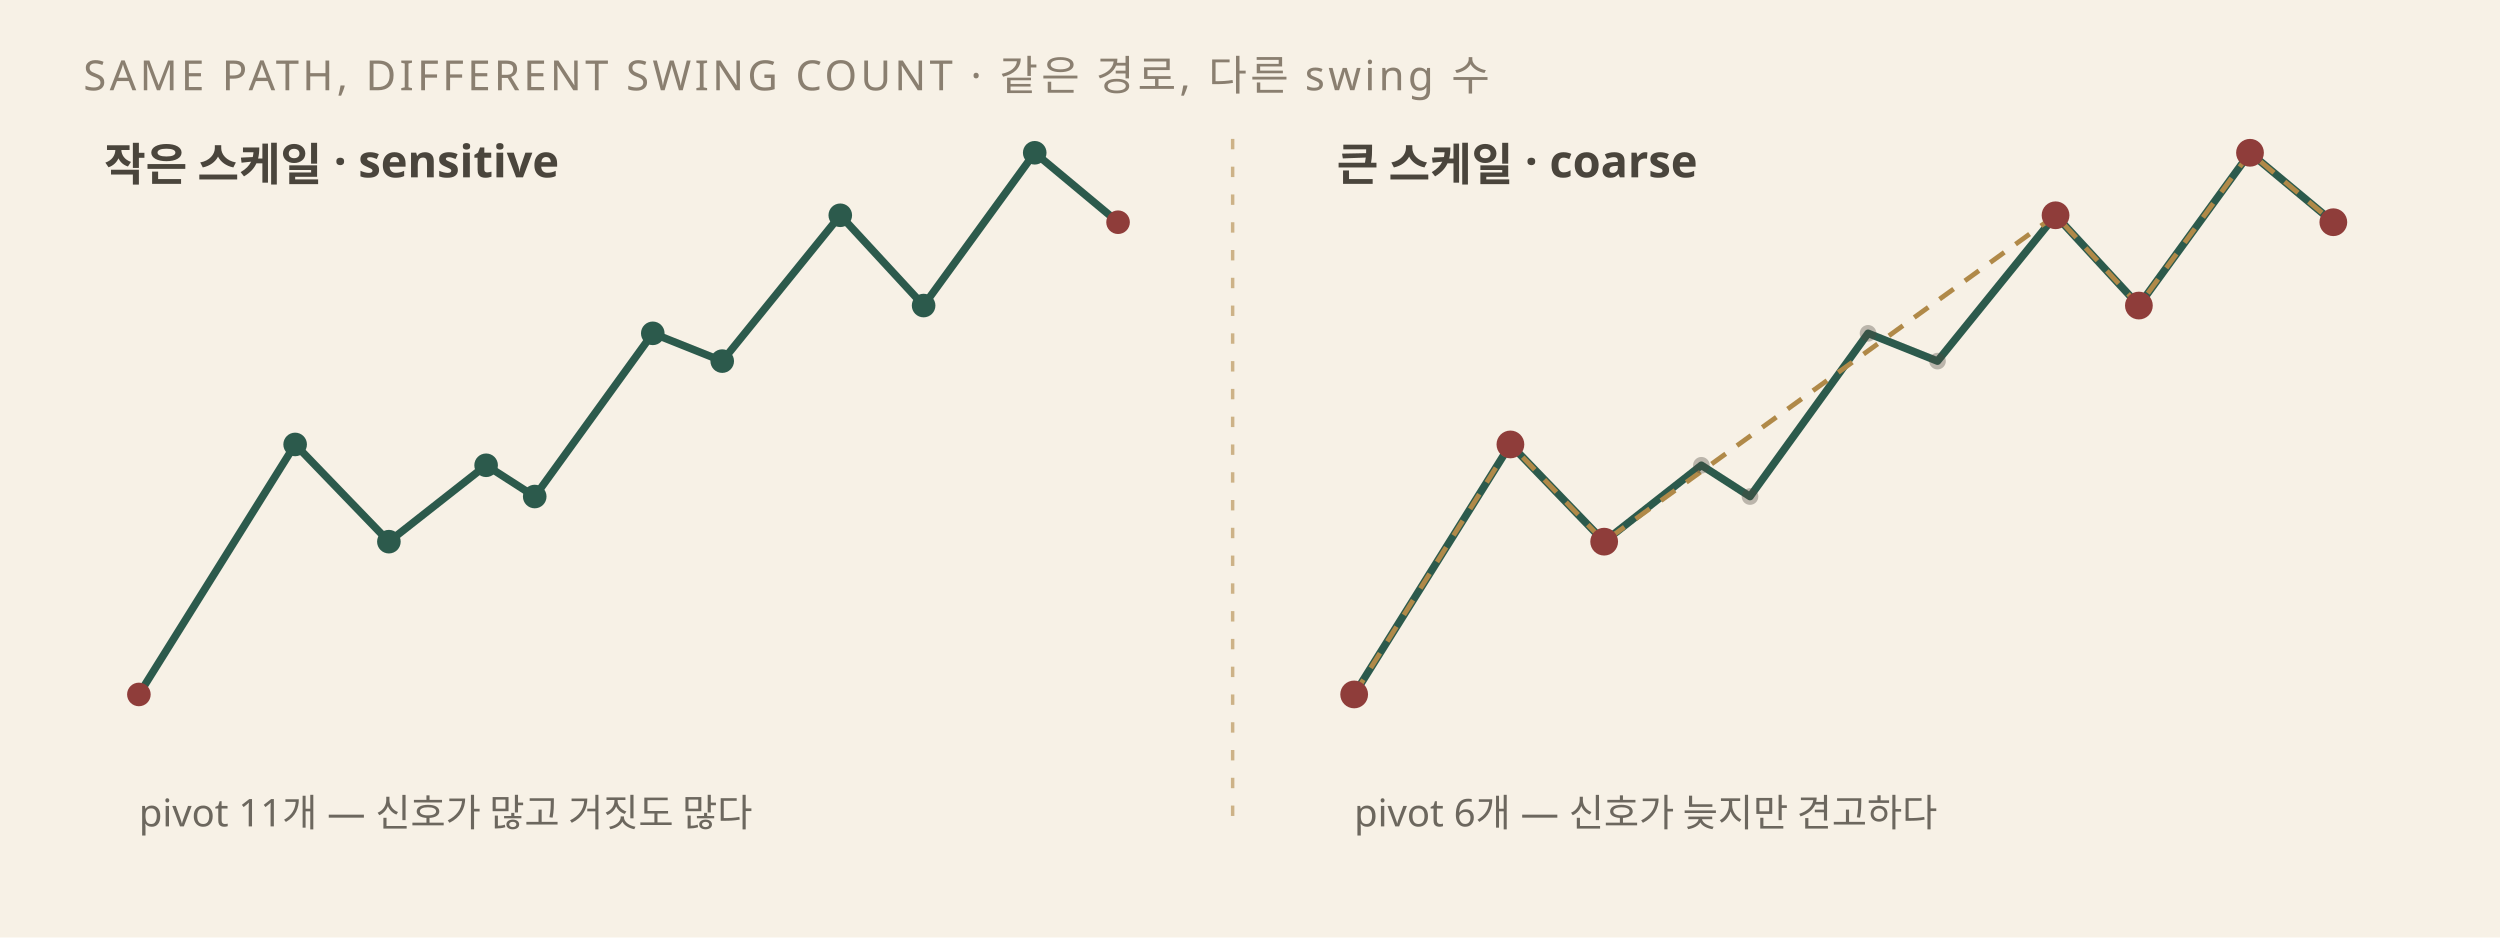
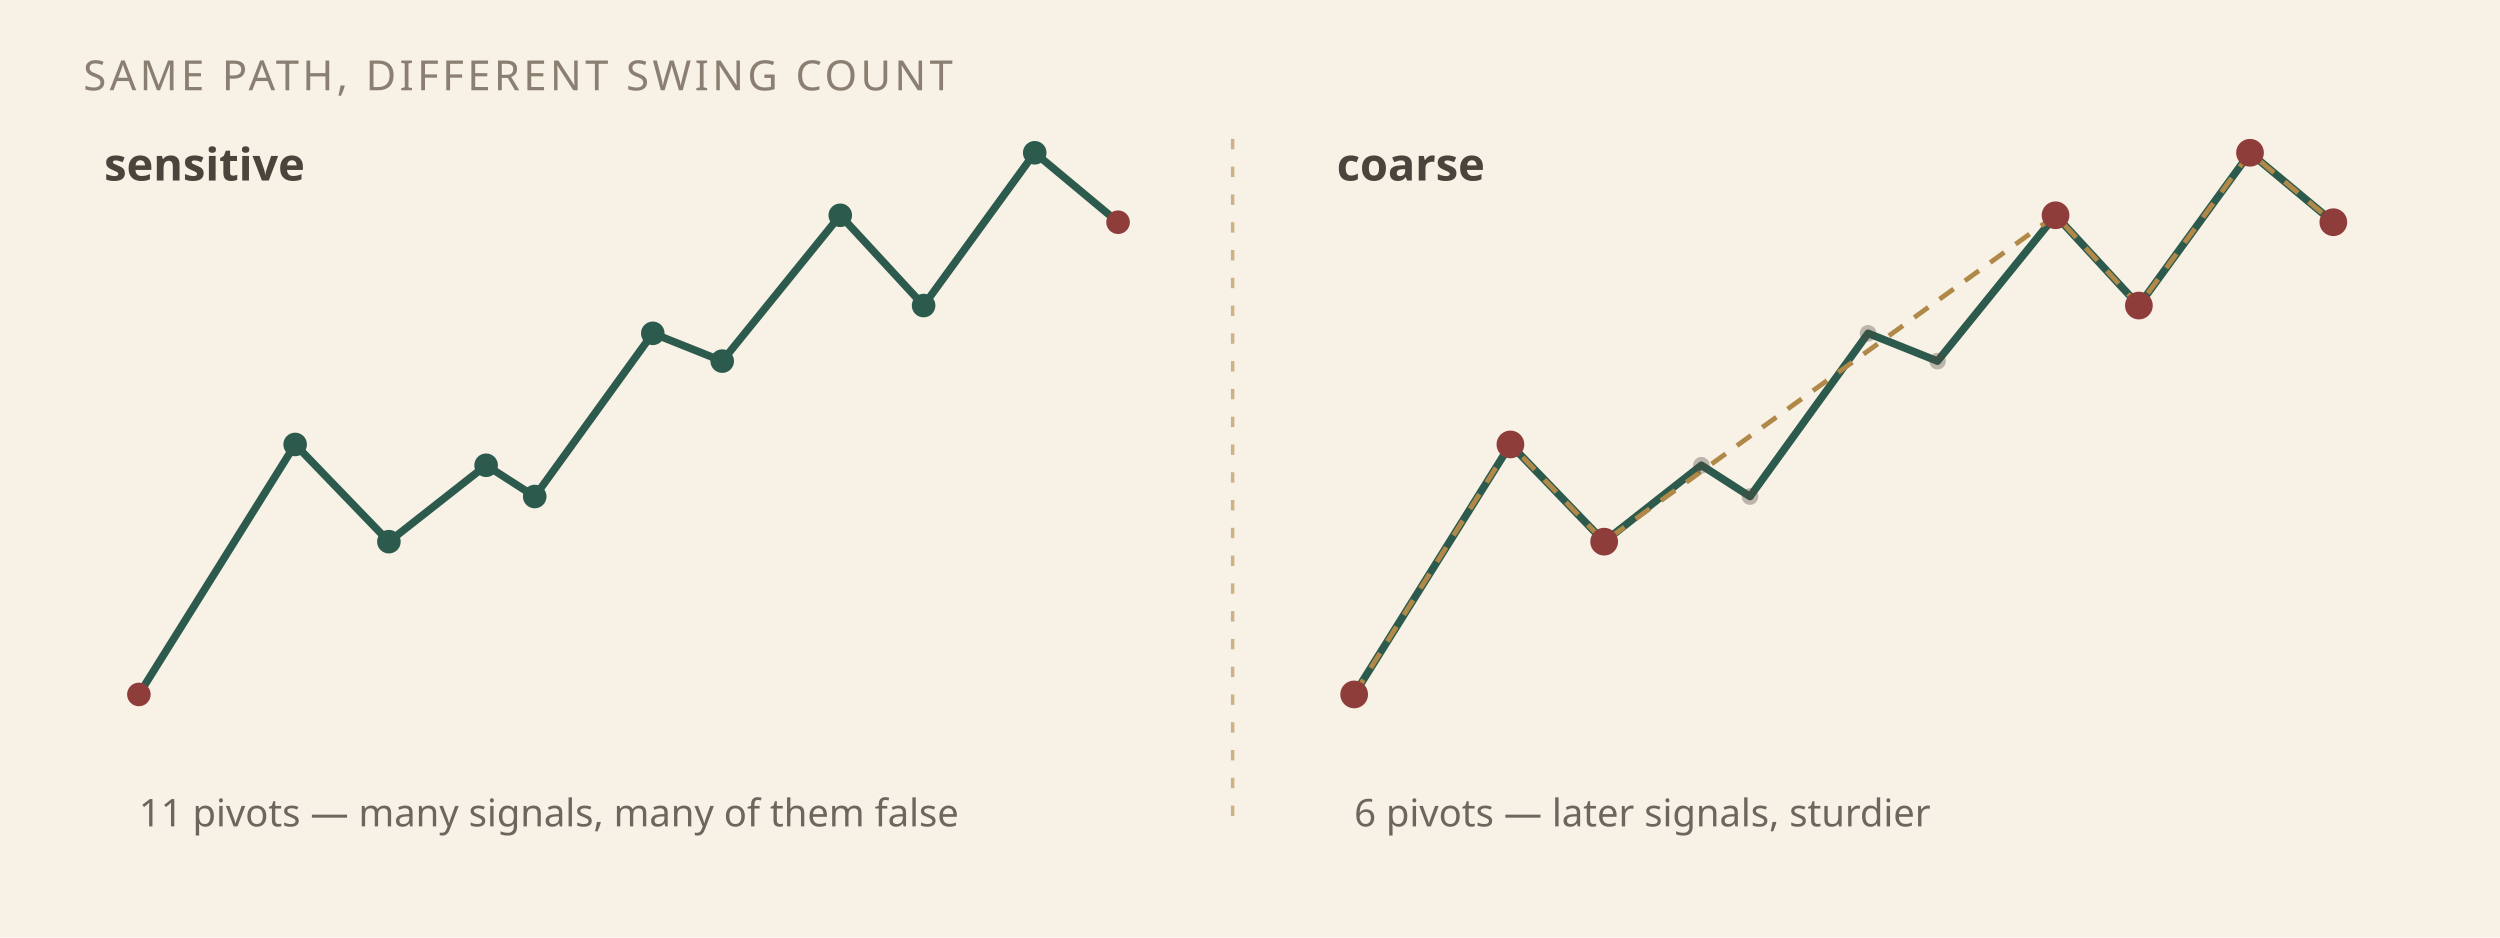
<svg xmlns="http://www.w3.org/2000/svg" viewBox="0 0 720 270" font-family="IBM Plex Sans KR, sans-serif">
  <rect width="720" height="270" fill="#f7f1e6" />
-   <text x="24" y="26" font-size="12" fill="#8a7f70" letter-spacing="1">SAME PATH, DIFFERENT SWING COUNT · 같은 경로, 다른 swing 수</text>
-   <text x="30" y="52" fill="#4a453c" font-size="13" font-weight="600">작은 스케일 · sensitive</text>
+   <text x="24" y="26" font-size="12" fill="#8a7f70" letter-spacing="1">SAME PATH, DIFFERENT SWING COUNT</text>
+   <text x="30" y="52" fill="#4a453c" font-size="13" font-weight="600">sensitive</text>
  <path d="M40 200 L85 128 L112 156 L140 134 L154 143 L188 96 L208 104 L242 62 L266 88 L298 44 L322 64" fill="none" stroke="#2c5a4c" stroke-width="2.2" stroke-linejoin="round" stroke-linecap="round" />
  <g fill="#2c5a4c">
    <circle cx="85" cy="128" r="3.4" />
    <circle cx="112" cy="156" r="3.4" />
    <circle cx="140" cy="134" r="3.4" />
    <circle cx="154" cy="143" r="3.4" />
    <circle cx="188" cy="96" r="3.4" />
    <circle cx="208" cy="104" r="3.4" />
    <circle cx="242" cy="62" r="3.4" />
    <circle cx="266" cy="88" r="3.4" />
    <circle cx="298" cy="44" r="3.4" />
  </g>
  <circle cx="40" cy="200" r="3.4" fill="#8f3d3a" />
  <circle cx="322" cy="64" r="3.4" fill="#8f3d3a" />
-   <text x="40" y="238" fill="#4a453c" font-size="11" opacity="0.8">pivot 11개 — 신호가 많고 거짓도 많다</text>
+   <text x="40" y="238" fill="#4a453c" font-size="11" opacity="0.8">11 pivots — many signals, many of them false</text>
  <line x1="355" y1="40" x2="355" y2="240" stroke="#b08948" stroke-width="1" stroke-dasharray="3 5" opacity="0.6" />
-   <text x="385" y="52" fill="#4a453c" font-size="13" font-weight="600">큰 스케일 · coarse</text>
+   <text x="385" y="52" fill="#4a453c" font-size="13" font-weight="600">coarse</text>
  <path d="M390 200 L435 128 L462 156 L490 134 L504 143 L538 96 L558 104 L592 62 L616 88 L648 44 L672 64" fill="none" stroke="#2c5a4c" stroke-width="2.2" stroke-linejoin="round" stroke-linecap="round" />
  <path d="M390 200 L435 128 L462 156 L592 62 L616 88 L648 44 L672 64" fill="none" stroke="#b08948" stroke-width="1.4" stroke-dasharray="5 4" />
  <g fill="#8f3d3a">
    <circle cx="435" cy="128" r="4" />
    <circle cx="462" cy="156" r="4" />
    <circle cx="592" cy="62" r="4" />
    <circle cx="616" cy="88" r="4" />
    <circle cx="648" cy="44" r="4" />
  </g>
  <circle cx="390" cy="200" r="4" fill="#8f3d3a" />
  <circle cx="672" cy="64" r="4" fill="#8f3d3a" />
  <g fill="#4a453c" opacity="0.35">
    <circle cx="490" cy="134" r="2.4" />
    <circle cx="504" cy="143" r="2.4" />
    <circle cx="538" cy="96" r="2.4" />
    <circle cx="558" cy="104" r="2.4" />
  </g>
-   <text x="390" y="238" fill="#4a453c" font-size="11" opacity="0.8">pivot 6개 — 신호가 늦지만 견고하다</text>
+   <text x="390" y="238" fill="#4a453c" font-size="11" opacity="0.8">6 pivots — later signals, sturdier</text>
</svg>
